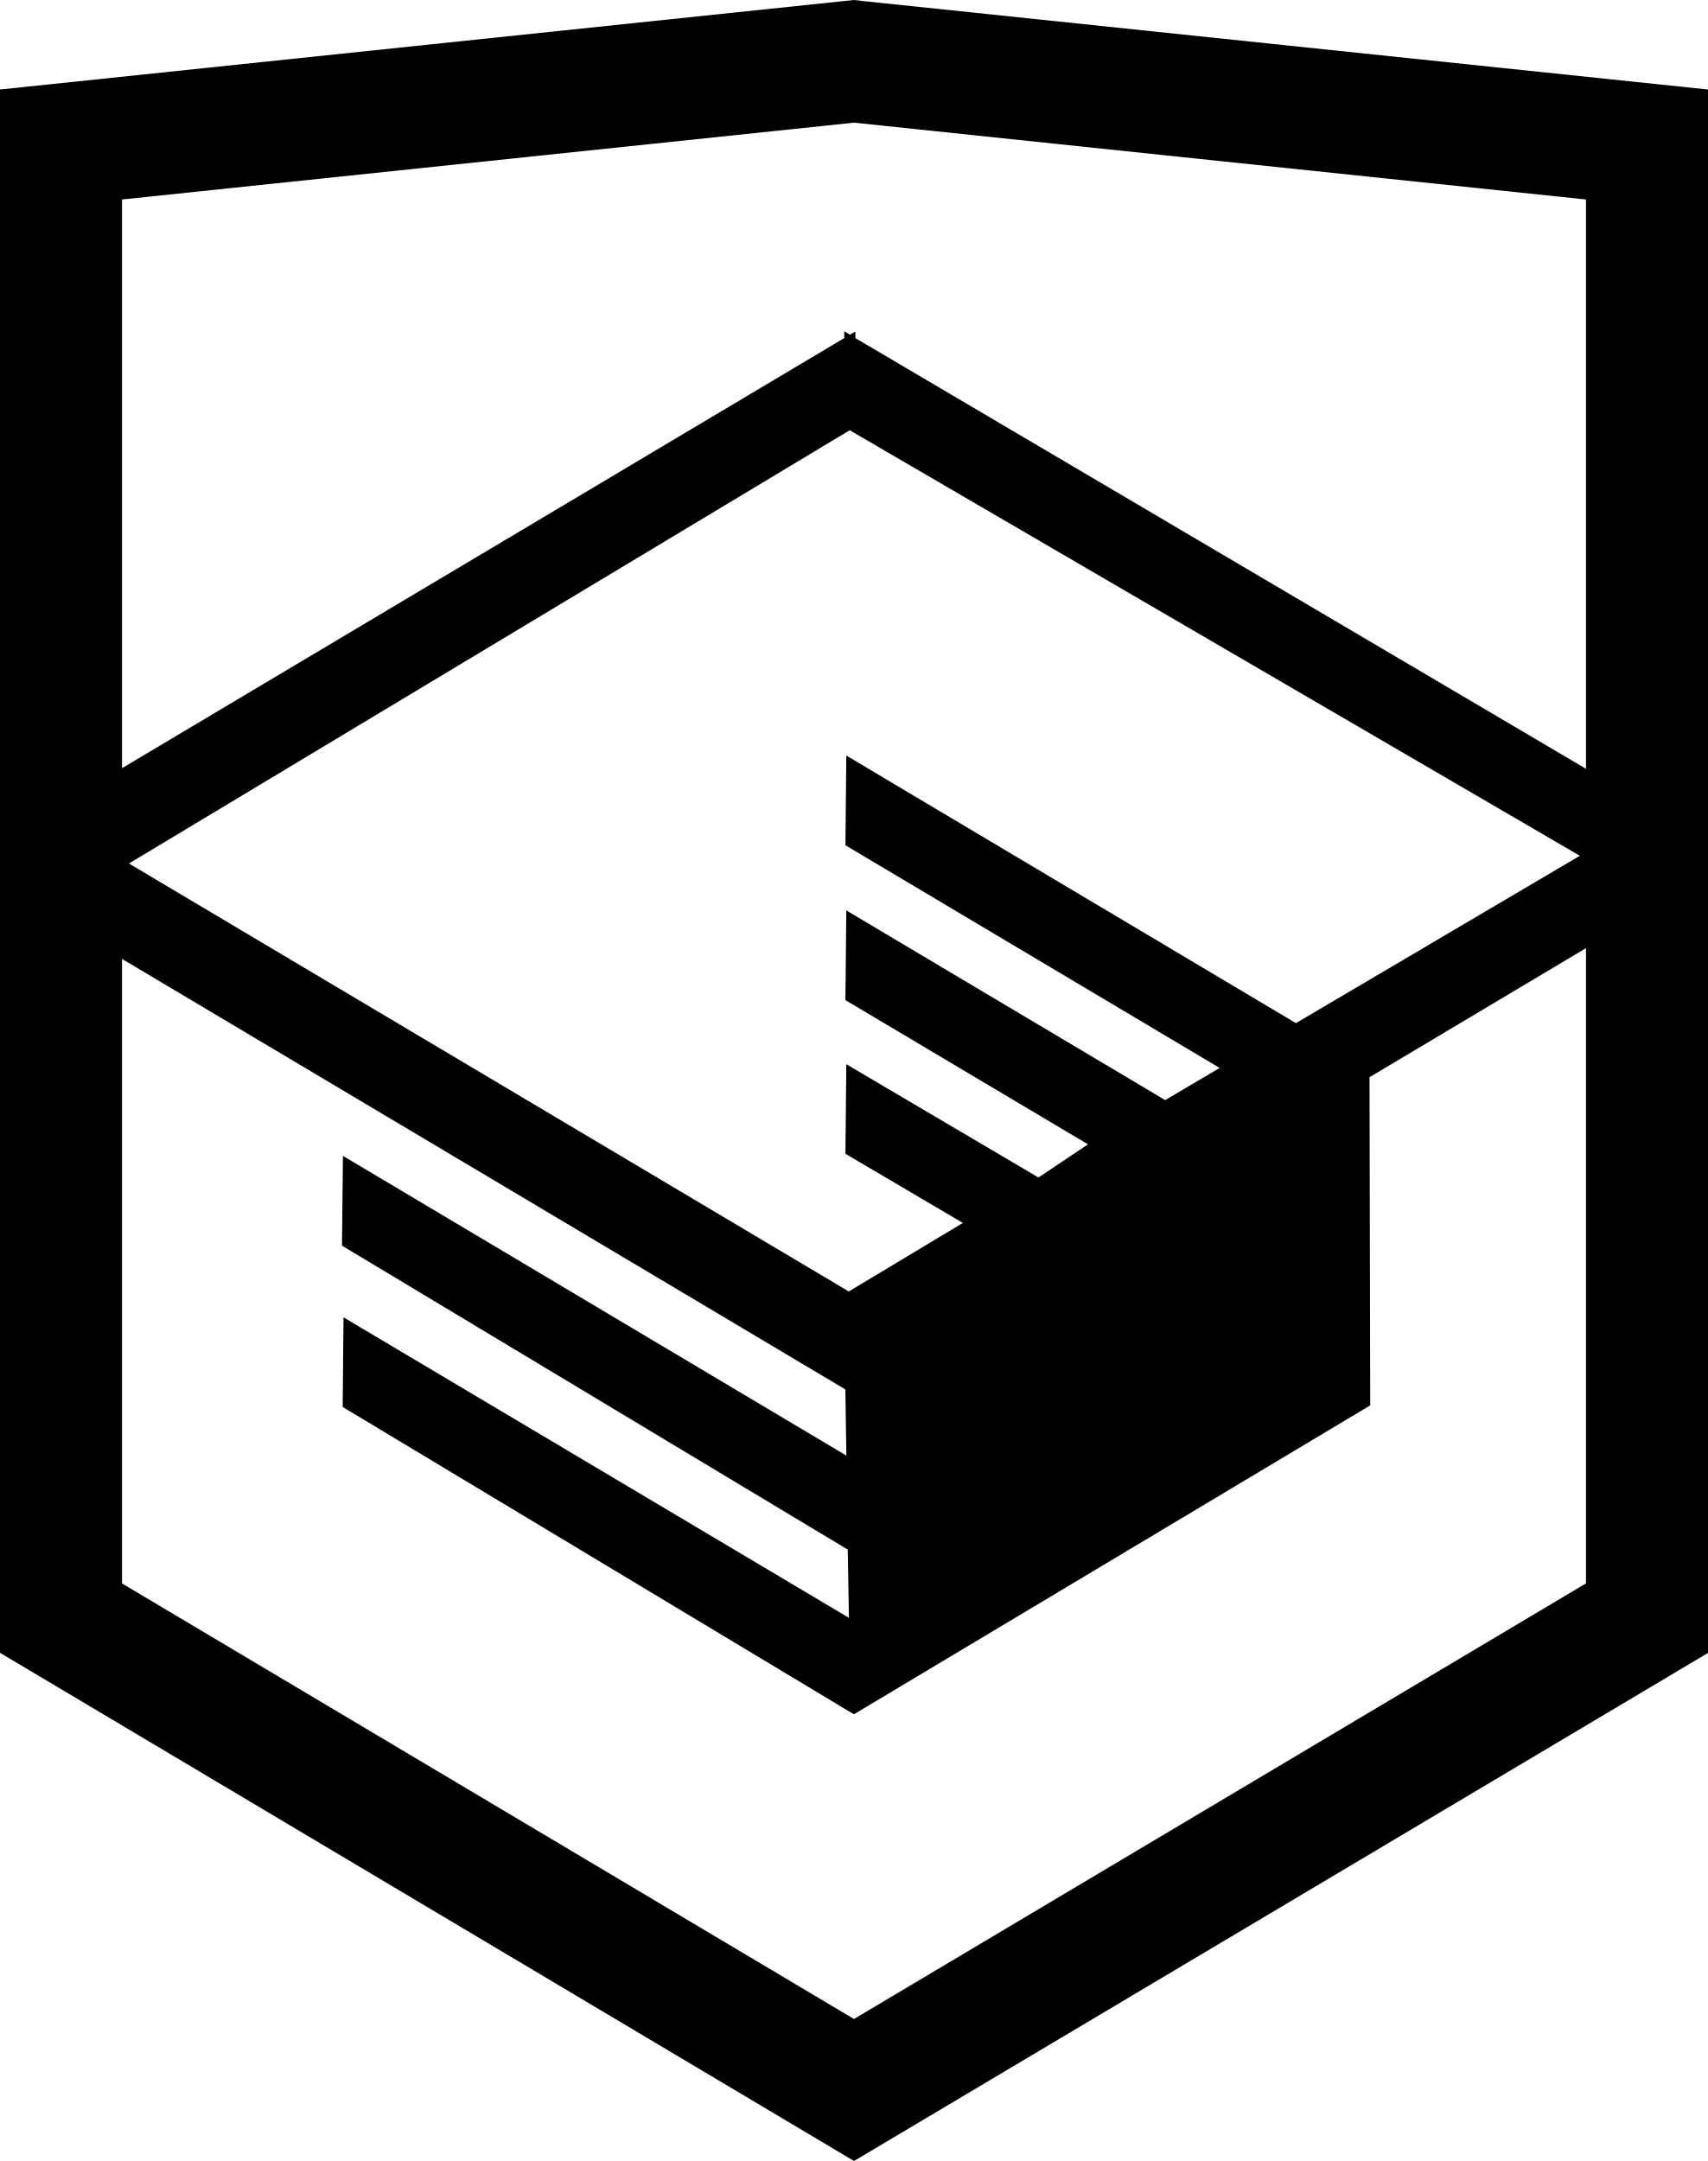
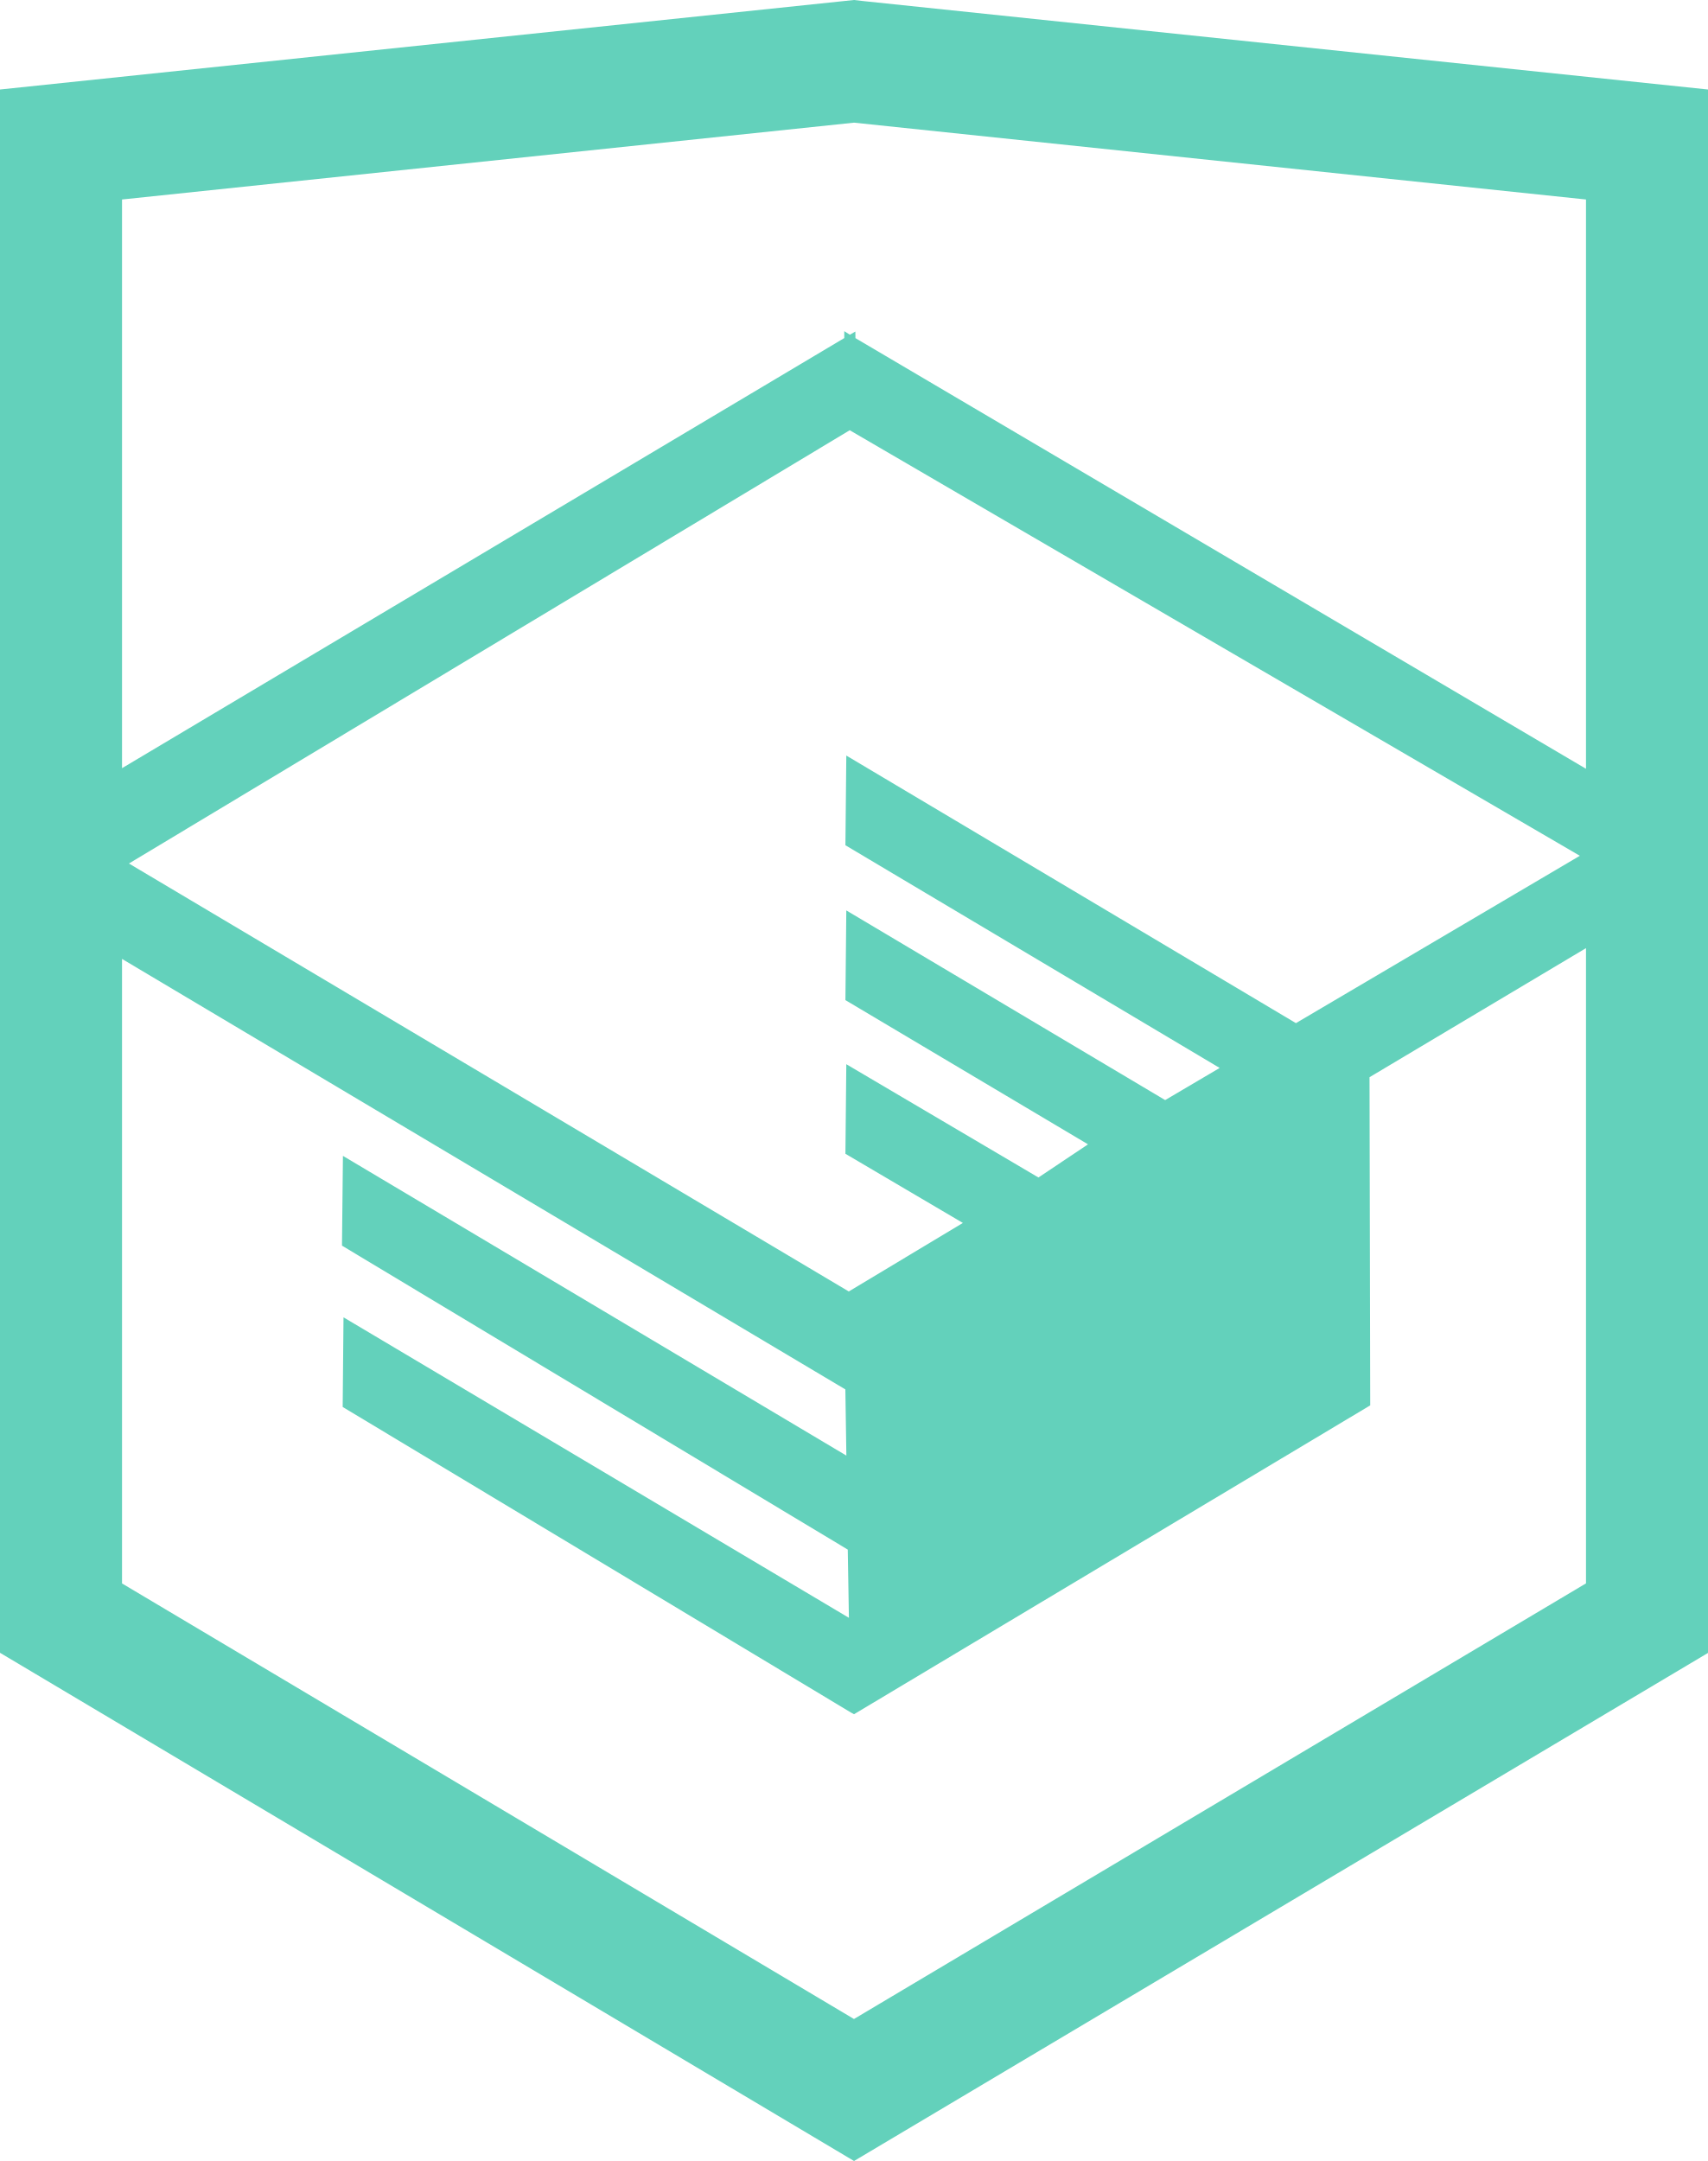
<svg xmlns="http://www.w3.org/2000/svg" version="1.1" id="Layer_1" x="0px" y="0px" width="26.943px" height="34.09px" viewBox="0 0 26.943 34.09" enable-background="new 0 0 26.943 34.09" xml:space="preserve">
-   <path d="M13.62,0.017L13.472,0L0,1.412v24.661l13.473,8.017l13.43-7.99l0.042-0.025V1.412L13.62,0.017z M25.019,12.127L13.495,5.334 L13.494,5.23l-0.087,0.05l-0.088-0.056v0.109L1.925,12.118V3.147l11.548-1.212l11.547,1.212V12.127z M13.405,6.787L24.923,13.5 l-4.479,2.64l-7.093-4.221l-0.014,1.415l5.904,3.513l-0.86,0.507l-5.03-2.992l-0.014,1.415l3.827,2.275l-0.782,0.523l-3.031-1.787 l-0.014,1.413l1.853,1.091l-1.8,1.081L2.034,13.622L13.405,6.787z M1.925,15.127l11.411,6.791l0.016,1.044L5.41,18.234L5.395,19.65 l7.979,4.795l0.018,1.076l-7.973-4.74l-0.013,1.414l8.021,4.822l0.046,0.025l8.143-4.872l-0.011-5.177l3.415-2.036v10.021 L13.472,31.85L1.925,24.979V15.127z" />
+   <path fill="#63d1bb" d="M13.62,0.017L13.472,0L0,1.412v24.661l13.473,8.017l13.43-7.99l0.042-0.025V1.412L13.62,0.017z M25.019,12.127L13.495,5.334 L13.494,5.23l-0.087,0.05l-0.088-0.056v0.109L1.925,12.118V3.147l11.548-1.212l11.547,1.212V12.127z M13.405,6.787L24.923,13.5 l-4.479,2.64l-7.093-4.221l-0.014,1.415l5.904,3.513l-0.86,0.507l-5.03-2.992l-0.014,1.415l3.827,2.275l-0.782,0.523l-3.031-1.787 l-0.014,1.413l1.853,1.091l-1.8,1.081L2.034,13.622L13.405,6.787z M1.925,15.127l11.411,6.791l0.016,1.044L5.41,18.234L5.395,19.65 l7.979,4.795l0.018,1.076l-7.973-4.74l-0.013,1.414l8.021,4.822l0.046,0.025l8.143-4.872l-0.011-5.177l3.415-2.036v10.021 L13.472,31.85L1.925,24.979V15.127z" />
</svg>
